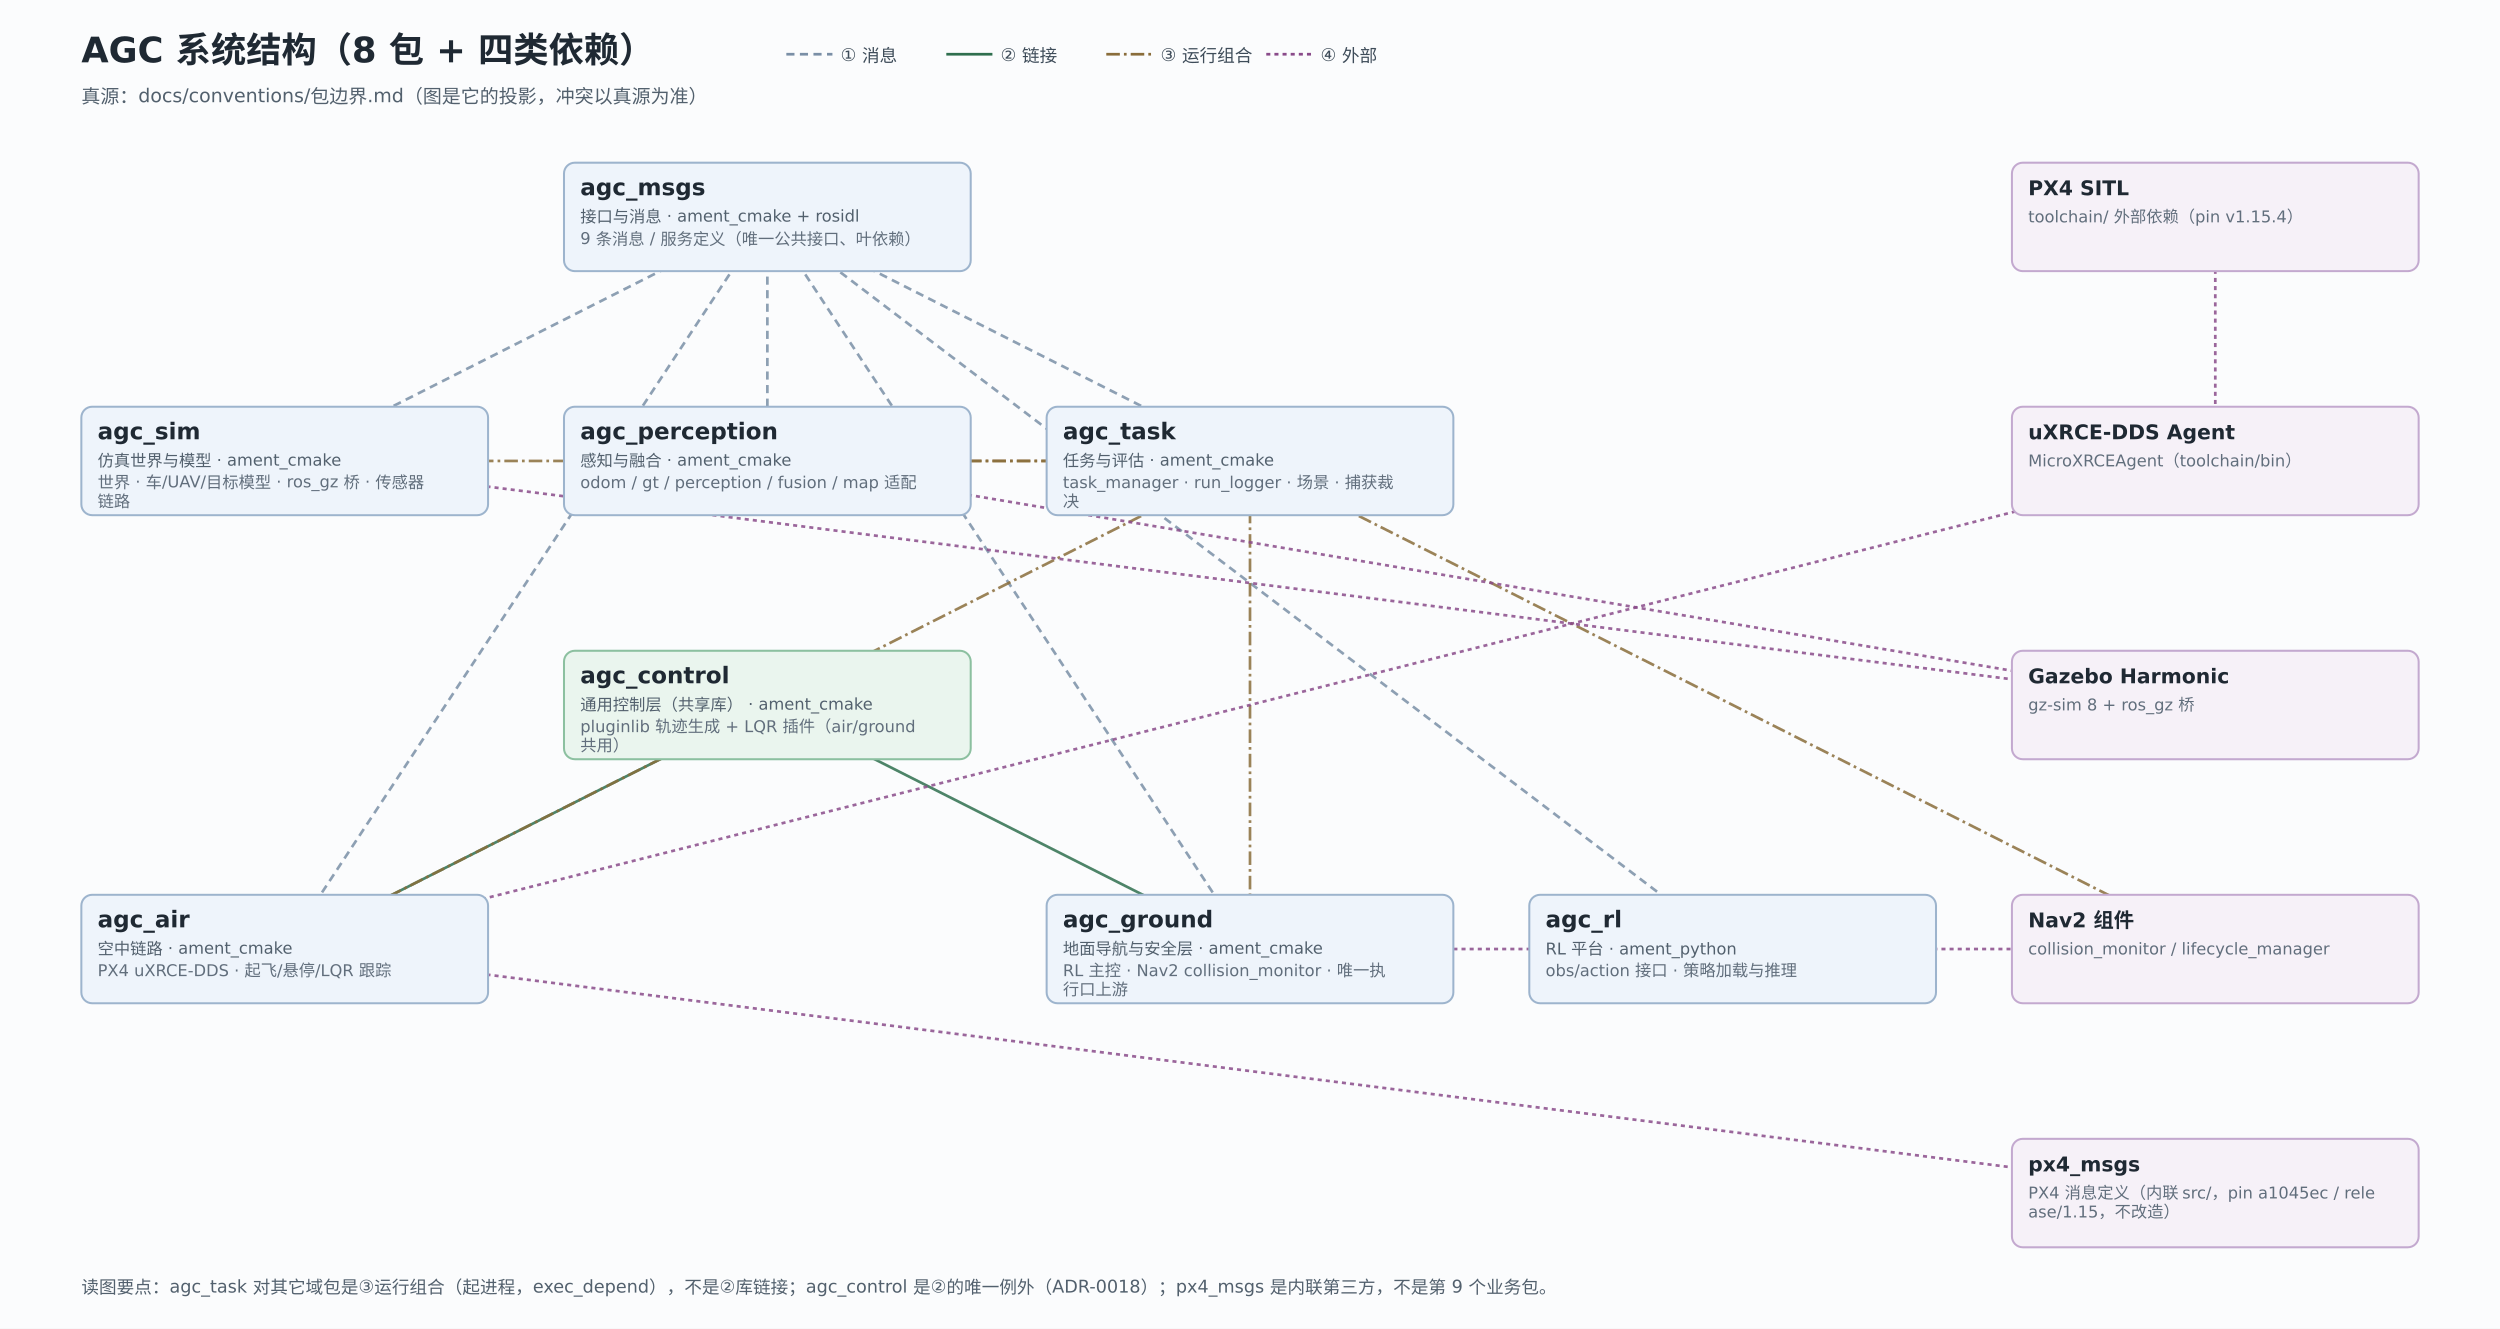
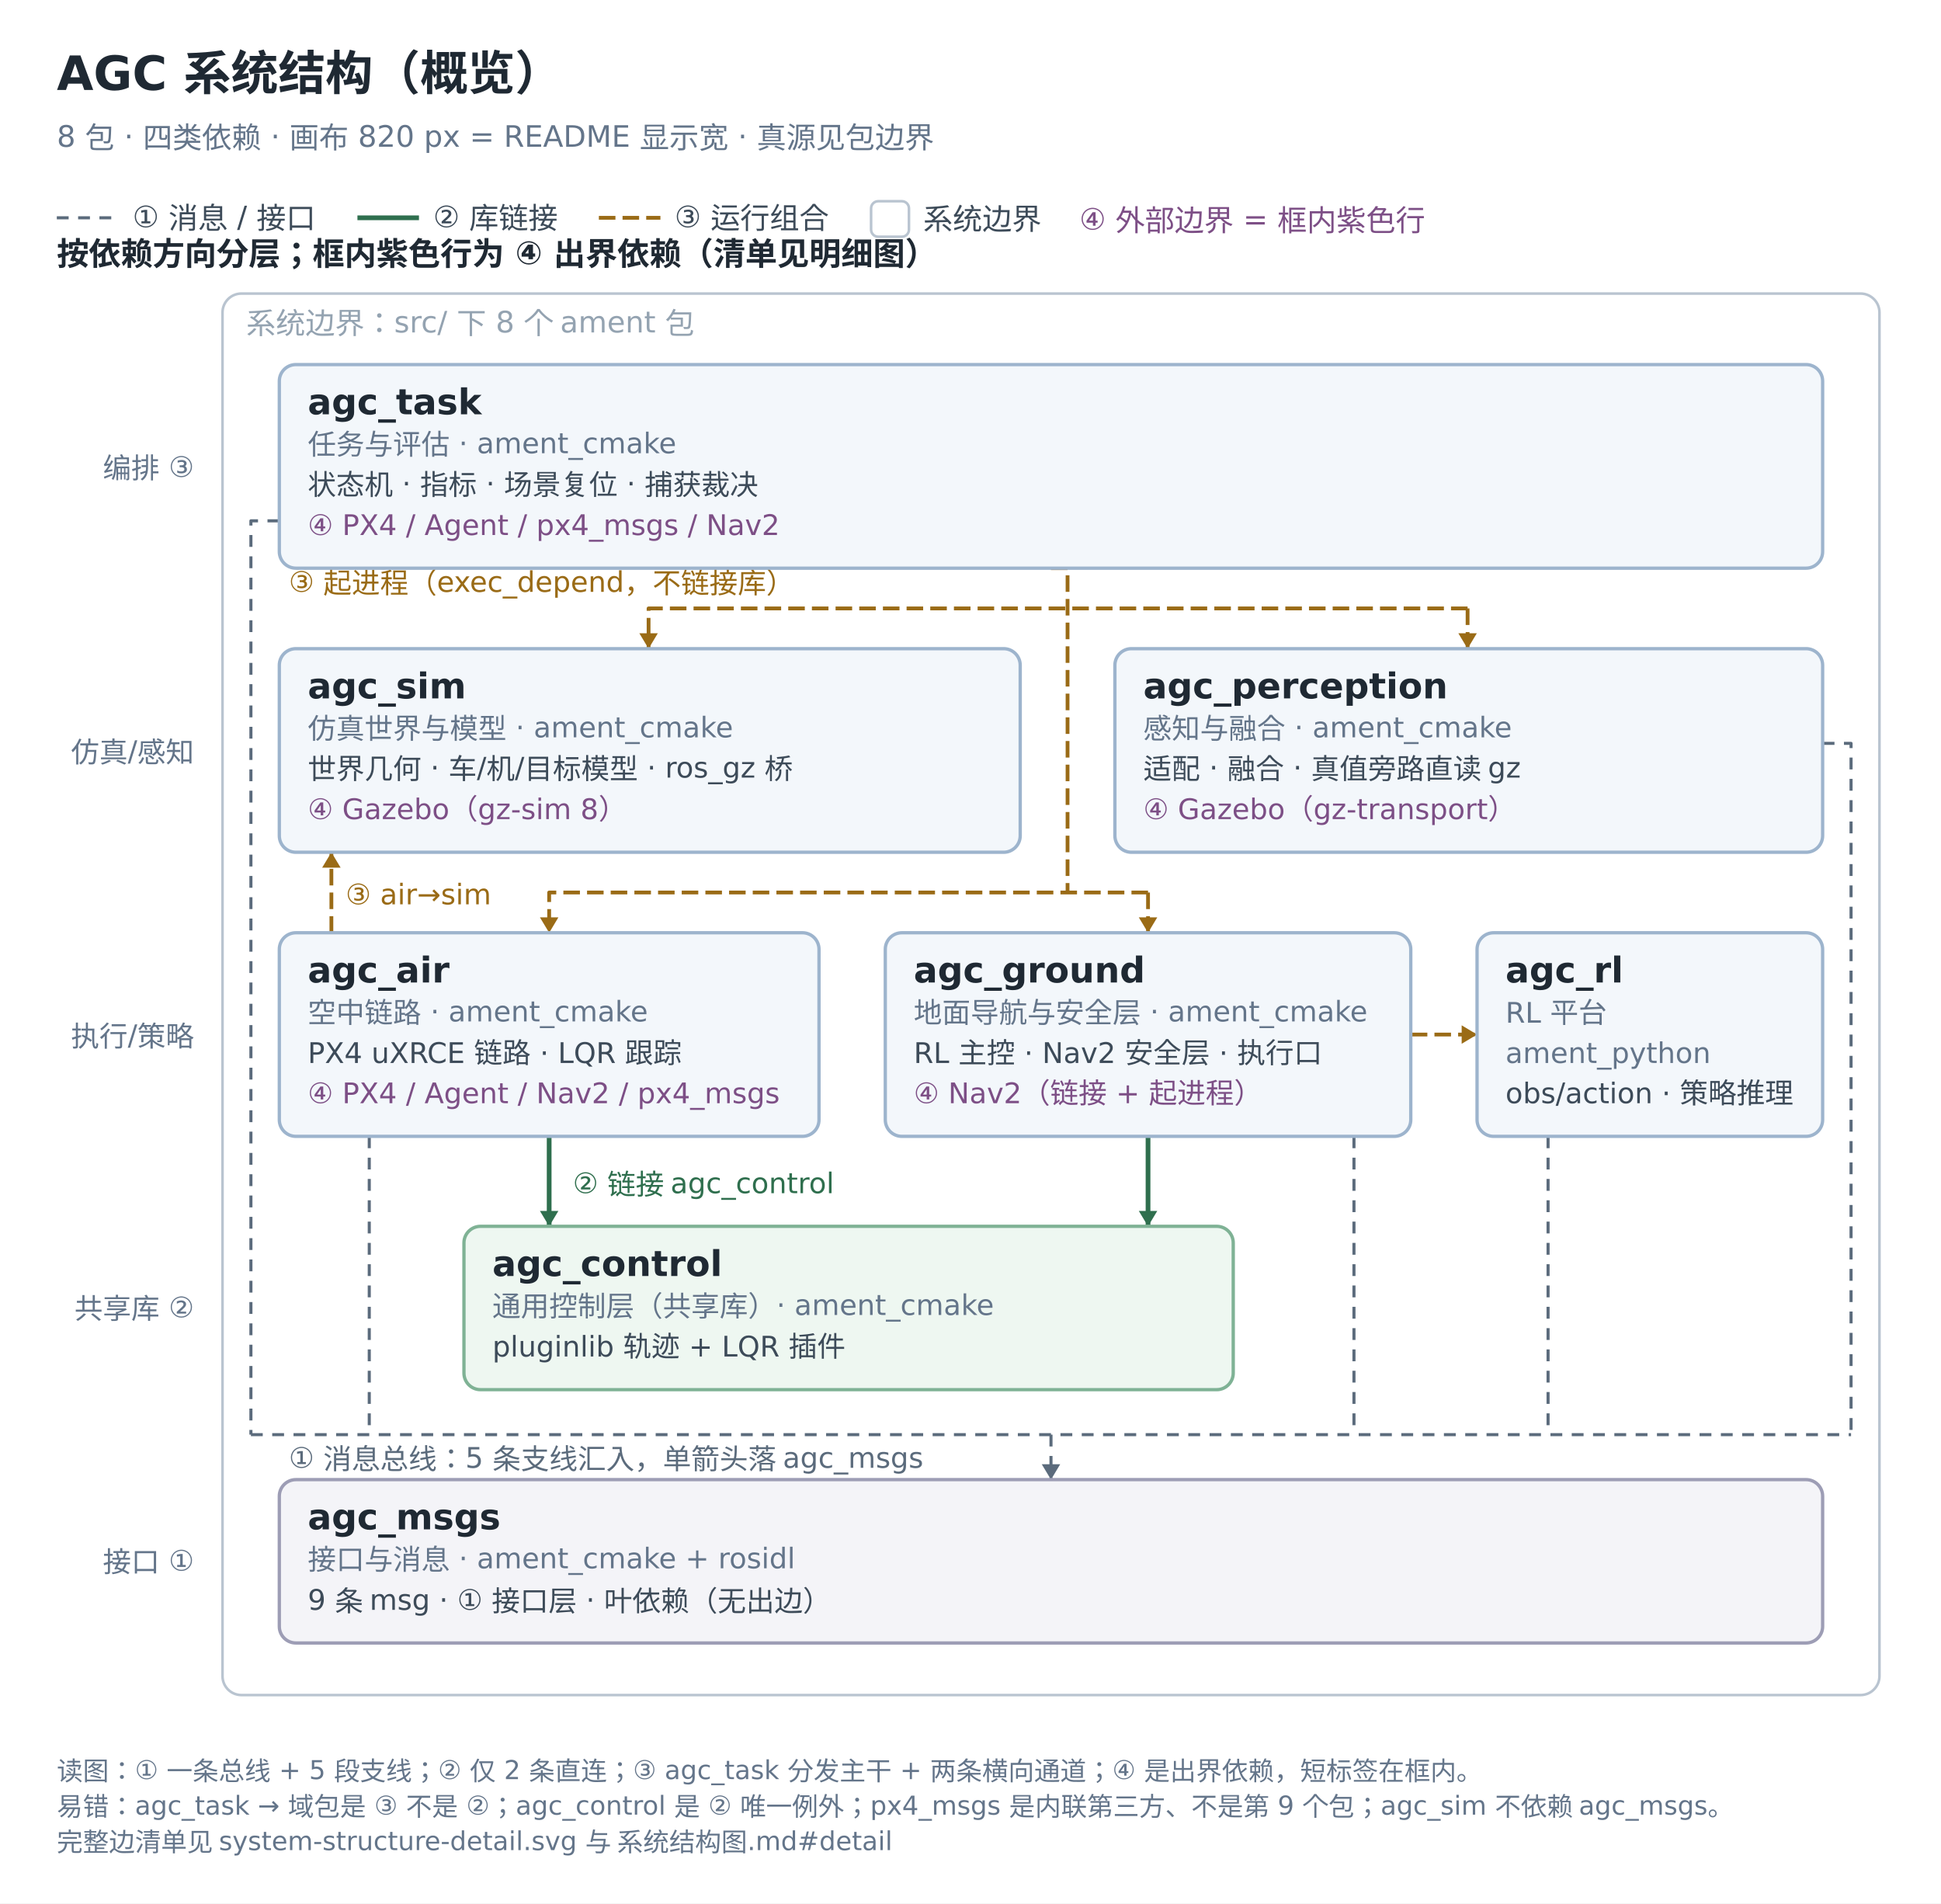
- <svg xmlns="http://www.w3.org/2000/svg" width="1844" height="980" viewBox="0 0 1844 980" font-family="DejaVu Sans, Droid Sans Fallback, Noto Sans CJK SC, sans-serif">
-   <rect width="100%" height="100%" fill="#fbfcfd" />
-   <text x="60" y="46" font-size="26" font-weight="bold" fill="#1f2933">AGC 系统结构（8 包 + 四类依赖）</text>
-   <text x="60" y="76" font-size="14" fill="#52606d">真源：docs/conventions/包边界.md（图是它的投影，冲突以真源为准）</text>
-   <line x1="580" y1="40" x2="614" y2="40" stroke="#7a8fa6" stroke-width="2" stroke-dasharray="6,4" />
-   <text x="620" y="45" font-size="13" fill="#3e4c59">① 消息</text>
-   <line x1="698" y1="40" x2="732" y2="40" stroke="#2f6f4e" stroke-width="2" stroke-dasharray="" />
-   <text x="738" y="45" font-size="13" fill="#3e4c59">② 链接</text>
-   <line x1="816" y1="40" x2="850" y2="40" stroke="#8a6d3b" stroke-width="2" stroke-dasharray="10,3,2,3" />
-   <text x="856" y="45" font-size="13" fill="#3e4c59">③ 运行组合</text>
-   <line x1="934" y1="40" x2="968" y2="40" stroke="#8a4b8a" stroke-width="2" stroke-dasharray="3,3" />
-   <text x="974" y="45" font-size="13" fill="#3e4c59">④ 外部</text>
-   <line x1="210" y1="340" x2="566" y2="160" stroke="#7a8fa6" stroke-width="2" stroke-dasharray="6,4" opacity="0.85" />
-   <line x1="566" y1="340" x2="566" y2="160" stroke="#7a8fa6" stroke-width="2" stroke-dasharray="6,4" opacity="0.85" />
-   <line x1="210" y1="700" x2="566" y2="160" stroke="#7a8fa6" stroke-width="2" stroke-dasharray="6,4" opacity="0.85" />
-   <line x1="922" y1="700" x2="566" y2="160" stroke="#7a8fa6" stroke-width="2" stroke-dasharray="6,4" opacity="0.85" />
-   <line x1="1278" y1="700" x2="566" y2="160" stroke="#7a8fa6" stroke-width="2" stroke-dasharray="6,4" opacity="0.85" />
-   <line x1="922" y1="340" x2="566" y2="160" stroke="#7a8fa6" stroke-width="2" stroke-dasharray="6,4" opacity="0.85" />
-   <line x1="210" y1="700" x2="566" y2="520" stroke="#2f6f4e" stroke-width="2" stroke-dasharray="" opacity="0.85" />
-   <line x1="922" y1="700" x2="566" y2="520" stroke="#2f6f4e" stroke-width="2" stroke-dasharray="" opacity="0.85" />
-   <line x1="922" y1="340" x2="210" y2="340" stroke="#8a6d3b" stroke-width="2" stroke-dasharray="10,3,2,3" opacity="0.85" />
-   <line x1="922" y1="340" x2="566" y2="340" stroke="#8a6d3b" stroke-width="2" stroke-dasharray="10,3,2,3" opacity="0.85" />
-   <line x1="922" y1="340" x2="210" y2="700" stroke="#8a6d3b" stroke-width="2" stroke-dasharray="10,3,2,3" opacity="0.85" />
-   <line x1="922" y1="340" x2="922" y2="700" stroke="#8a6d3b" stroke-width="2" stroke-dasharray="10,3,2,3" opacity="0.85" />
-   <line x1="922" y1="340" x2="1634" y2="700" stroke="#8a6d3b" stroke-width="2" stroke-dasharray="10,3,2,3" opacity="0.85" />
-   <line x1="210" y1="340" x2="1634" y2="520" stroke="#8a4b8a" stroke-width="2" stroke-dasharray="3,3" opacity="0.85" />
-   <line x1="566" y1="340" x2="1634" y2="520" stroke="#8a4b8a" stroke-width="2" stroke-dasharray="3,3" opacity="0.85" />
-   <line x1="210" y1="700" x2="1634" y2="340" stroke="#8a4b8a" stroke-width="2" stroke-dasharray="3,3" opacity="0.85" />
-   <line x1="1634" y1="340" x2="1634" y2="160" stroke="#8a4b8a" stroke-width="2" stroke-dasharray="3,3" opacity="0.85" />
-   <line x1="210" y1="700" x2="1634" y2="880" stroke="#8a4b8a" stroke-width="2" stroke-dasharray="3,3" opacity="0.85" />
-   <line x1="922" y1="700" x2="1634" y2="700" stroke="#8a4b8a" stroke-width="2" stroke-dasharray="3,3" opacity="0.85" />
-   <rect x="416" y="120" width="300" height="80" rx="8" fill="#eef4fb" stroke="#9db4cd" stroke-width="1.5" />
-   <text x="428" y="144" font-size="17" font-weight="bold" fill="#1f2933">agc_msgs</text>
-   <text x="428" y="164" font-size="12" fill="#52606d">接口与消息 · ament_cmake + rosidl</text>
-   <text x="428" y="180" font-size="12" fill="#616e7c">9 条消息 / 服务定义（唯一公共接口、叶依赖）</text>
-   <rect x="60" y="300" width="300" height="80" rx="8" fill="#eef4fb" stroke="#9db4cd" stroke-width="1.5" />
-   <text x="72" y="324" font-size="17" font-weight="bold" fill="#1f2933">agc_sim</text>
-   <text x="72" y="344" font-size="12" fill="#52606d">仿真世界与模型 · ament_cmake</text>
-   <text x="72" y="360" font-size="12" fill="#616e7c">世界 · 车/UAV/目标模型 · ros_gz 桥 · 传感器</text>
-   <text x="72" y="374" font-size="12" fill="#616e7c">链路</text>
-   <rect x="416" y="300" width="300" height="80" rx="8" fill="#eef4fb" stroke="#9db4cd" stroke-width="1.5" />
-   <text x="428" y="324" font-size="17" font-weight="bold" fill="#1f2933">agc_perception</text>
-   <text x="428" y="344" font-size="12" fill="#52606d">感知与融合 · ament_cmake</text>
-   <text x="428" y="360" font-size="12" fill="#616e7c">odom / gt / perception / fusion / map 适配</text>
-   <rect x="772" y="300" width="300" height="80" rx="8" fill="#eef4fb" stroke="#9db4cd" stroke-width="1.5" />
-   <text x="784" y="324" font-size="17" font-weight="bold" fill="#1f2933">agc_task</text>
-   <text x="784" y="344" font-size="12" fill="#52606d">任务与评估 · ament_cmake</text>
-   <text x="784" y="360" font-size="12" fill="#616e7c">task_manager · run_logger · 场景 · 捕获裁</text>
-   <text x="784" y="374" font-size="12" fill="#616e7c">决</text>
-   <rect x="416" y="480" width="300" height="80" rx="8" fill="#eaf5ee" stroke="#8cc0a0" stroke-width="1.5" />
-   <text x="428" y="504" font-size="17" font-weight="bold" fill="#1f2933">agc_control</text>
-   <text x="428" y="524" font-size="12" fill="#52606d">通用控制层（共享库） · ament_cmake</text>
-   <text x="428" y="540" font-size="12" fill="#616e7c">pluginlib 轨迹生成 + LQR 插件（air/ground </text>
-   <text x="428" y="554" font-size="12" fill="#616e7c">共用）</text>
-   <rect x="60" y="660" width="300" height="80" rx="8" fill="#eef4fb" stroke="#9db4cd" stroke-width="1.5" />
-   <text x="72" y="684" font-size="17" font-weight="bold" fill="#1f2933">agc_air</text>
-   <text x="72" y="704" font-size="12" fill="#52606d">空中链路 · ament_cmake</text>
-   <text x="72" y="720" font-size="12" fill="#616e7c">PX4 uXRCE-DDS · 起飞/悬停/LQR 跟踪</text>
-   <rect x="772" y="660" width="300" height="80" rx="8" fill="#eef4fb" stroke="#9db4cd" stroke-width="1.5" />
-   <text x="784" y="684" font-size="17" font-weight="bold" fill="#1f2933">agc_ground</text>
-   <text x="784" y="704" font-size="12" fill="#52606d">地面导航与安全层 · ament_cmake</text>
-   <text x="784" y="720" font-size="12" fill="#616e7c">RL 主控 · Nav2 collision_monitor · 唯一执</text>
-   <text x="784" y="734" font-size="12" fill="#616e7c">行口上游</text>
-   <rect x="1128" y="660" width="300" height="80" rx="8" fill="#eef4fb" stroke="#9db4cd" stroke-width="1.5" />
-   <text x="1140" y="684" font-size="17" font-weight="bold" fill="#1f2933">agc_rl</text>
-   <text x="1140" y="704" font-size="12" fill="#52606d">RL 平台 · ament_python</text>
-   <text x="1140" y="720" font-size="12" fill="#616e7c">obs/action 接口 · 策略加载与推理</text>
-   <rect x="1484" y="120" width="300" height="80" rx="8" fill="#f6f1f8" stroke="#c3a9cf" stroke-width="1.5" />
-   <text x="1496" y="144" font-size="15" font-weight="bold" fill="#1f2933">PX4 SITL</text>
-   <text x="1496" y="164" font-size="12" fill="#616e7c">toolchain/ 外部依赖（pin v1.15.4）</text>
-   <rect x="1484" y="300" width="300" height="80" rx="8" fill="#f6f1f8" stroke="#c3a9cf" stroke-width="1.5" />
-   <text x="1496" y="324" font-size="15" font-weight="bold" fill="#1f2933">uXRCE-DDS Agent</text>
-   <text x="1496" y="344" font-size="12" fill="#616e7c">MicroXRCEAgent（toolchain/bin）</text>
-   <rect x="1484" y="480" width="300" height="80" rx="8" fill="#f6f1f8" stroke="#c3a9cf" stroke-width="1.5" />
-   <text x="1496" y="504" font-size="15" font-weight="bold" fill="#1f2933">Gazebo Harmonic</text>
-   <text x="1496" y="524" font-size="12" fill="#616e7c">gz-sim 8 + ros_gz 桥</text>
-   <rect x="1484" y="660" width="300" height="80" rx="8" fill="#f6f1f8" stroke="#c3a9cf" stroke-width="1.5" />
-   <text x="1496" y="684" font-size="15" font-weight="bold" fill="#1f2933">Nav2 组件</text>
-   <text x="1496" y="704" font-size="12" fill="#616e7c">collision_monitor / lifecycle_manager</text>
-   <rect x="1484" y="840" width="300" height="80" rx="8" fill="#f6f1f8" stroke="#c3a9cf" stroke-width="1.5" />
-   <text x="1496" y="864" font-size="15" font-weight="bold" fill="#1f2933">px4_msgs</text>
-   <text x="1496" y="884" font-size="12" fill="#616e7c">PX4 消息定义（内联 src/，pin a1045ec / rele</text>
-   <text x="1496" y="898" font-size="12" fill="#616e7c">ase/1.15，不改造）</text>
-   <text x="60" y="954" font-size="13" fill="#52606d">读图要点：agc_task 对其它域包是③运行组合（起进程，exec_depend），不是②库链接；agc_control 是②的唯一例外（ADR-0018）；px4_msgs 是内联第三方，不是第 9 个业务包。</text>
+ <svg xmlns="http://www.w3.org/2000/svg" width="820" height="804" viewBox="0 0 820 804" font-family="DejaVu Sans, Droid Sans Fallback, sans-serif">
+   <rect width="100%" height="100%" fill="#ffffff" />
+   <text x="24" y="38" font-size="20" fill="#1f2933" font-weight="bold">AGC 系统结构（概览）</text>
+   <text x="24" y="62" font-size="12.5" fill="#64758a">8 包 · 四类依赖 · 画布 820 px = README 显示宽 · 真源见包边界</text>
+   <line x1="24" y1="92" x2="50" y2="92" stroke="#5b6b7c" stroke-width="1.3" stroke-dasharray="5,4" />
+   <text x="56" y="96" font-size="12.5" fill="#3d4b59">① 消息 / 接口</text>
+   <line x1="151" y1="92" x2="177" y2="92" stroke="#2f6f4e" stroke-width="2" stroke-dasharray="" />
+   <text x="183" y="96" font-size="12.5" fill="#3d4b59">② 库链接</text>
+   <line x1="253" y1="92" x2="279" y2="92" stroke="#9a6b16" stroke-width="1.6" stroke-dasharray="7,3" />
+   <text x="285" y="96" font-size="12.5" fill="#3d4b59">③ 运行组合</text>
+   <rect x="368" y="85" width="16" height="15" rx="3" fill="none" stroke="#b9c4d0" stroke-width="1.1" />
+   <text x="390" y="97" font-size="12.5" fill="#3d4b59">系统边界</text>
+   <text x="456" y="97" font-size="12.5" fill="#7d4f86">④ 外部边界 = 框内紫色行</text>
+   <text x="24" y="112" font-size="13.5" fill="#1f2933" font-weight="bold">按依赖方向分层；框内紫色行为 ④ 出界依赖（清单见明细图）</text>
+   <rect x="94" y="124" width="700" height="592" rx="8" fill="none" stroke="#b9c4d0" stroke-width="1.1" />
+   <text x="104" y="141" font-size="12.5" fill="#94a3b1">系统边界：src/ 下 8 个 ament 包</text>
+   <text x="82" y="202" font-size="12" fill="#64758a" text-anchor="end">编排 ③</text>
+   <text x="82" y="322" font-size="12" fill="#64758a" text-anchor="end">仿真/感知</text>
+   <text x="82" y="442" font-size="12" fill="#64758a" text-anchor="end">执行/策略</text>
+   <text x="82" y="557" font-size="12" fill="#64758a" text-anchor="end">共享库 ②</text>
+   <text x="82" y="664" font-size="12" fill="#64758a" text-anchor="end">接口 ①</text>
+   <path d="M 444 240 L 451 240 L 451 377" fill="none" stroke="#9a6b16" stroke-width="1.6" stroke-dasharray="7,3" stroke-linejoin="round" />
+   <path d="M 620 257 L 274 257 L 274 274" fill="none" stroke="#9a6b16" stroke-width="1.6" stroke-dasharray="7,3" stroke-linejoin="round" />
+   <polygon points="274.0,274.0 270.1,267.5 277.9,267.5" fill="#9a6b16" />
+   <path d="M 620 257 L 620 274" fill="none" stroke="#9a6b16" stroke-width="1.6" stroke-dasharray="7,3" stroke-linejoin="round" />
+   <polygon points="620.0,274.0 616.1,267.5 623.9,267.5" fill="#9a6b16" />
+   <path d="M 485 377 L 232 377 L 232 394" fill="none" stroke="#9a6b16" stroke-width="1.6" stroke-dasharray="7,3" stroke-linejoin="round" />
+   <polygon points="232.0,394.0 228.1,387.5 235.9,387.5" fill="#9a6b16" />
+   <path d="M 485 377 L 485 394" fill="none" stroke="#9a6b16" stroke-width="1.6" stroke-dasharray="7,3" stroke-linejoin="round" />
+   <polygon points="485.0,394.0 481.1,387.5 488.9,387.5" fill="#9a6b16" />
+   <path d="M 140 394 L 140 360" fill="none" stroke="#9a6b16" stroke-width="1.6" stroke-dasharray="7,3" stroke-linejoin="round" />
+   <polygon points="140.0,360.0 136.1,366.5 143.9,366.5" fill="#9a6b16" />
+   <path d="M 596 437 L 624 437" fill="none" stroke="#9a6b16" stroke-width="1.6" stroke-dasharray="7,3" stroke-linejoin="round" />
+   <polygon points="624.0,437.0 617.5,433.1 617.5,440.9" fill="#9a6b16" />
+   <path d="M 232 480 L 232 518" fill="none" stroke="#2f6f4e" stroke-width="2" stroke-dasharray="" stroke-linejoin="round" />
+   <polygon points="232.0,518.0 228.1,511.5 235.9,511.5" fill="#2f6f4e" />
+   <path d="M 485 480 L 485 518" fill="none" stroke="#2f6f4e" stroke-width="2" stroke-dasharray="" stroke-linejoin="round" />
+   <polygon points="485.0,518.0 481.1,511.5 488.9,511.5" fill="#2f6f4e" />
+   <path d="M 106 606 L 782 606" fill="none" stroke="#5b6b7c" stroke-width="1.3" stroke-dasharray="5,4" stroke-linejoin="round" />
+   <path d="M 444 606 L 444 625" fill="none" stroke="#5b6b7c" stroke-width="1.3" stroke-dasharray="5,4" stroke-linejoin="round" />
+   <polygon points="444.0,625.0 440.1,618.5 447.9,618.5" fill="#5b6b7c" />
+   <path d="M 118 220 L 106 220 L 106 606" fill="none" stroke="#5b6b7c" stroke-width="1.3" stroke-dasharray="5,4" stroke-linejoin="round" />
+   <path d="M 156 480 L 156 606" fill="none" stroke="#5b6b7c" stroke-width="1.3" stroke-dasharray="5,4" stroke-linejoin="round" />
+   <path d="M 770 314 L 782 314 L 782 606" fill="none" stroke="#5b6b7c" stroke-width="1.3" stroke-dasharray="5,4" stroke-linejoin="round" />
+   <path d="M 572 480 L 572 606" fill="none" stroke="#5b6b7c" stroke-width="1.3" stroke-dasharray="5,4" stroke-linejoin="round" />
+   <path d="M 654 480 L 654 606" fill="none" stroke="#5b6b7c" stroke-width="1.3" stroke-dasharray="5,4" stroke-linejoin="round" />
+   <text x="122" y="620" font-size="12" fill="#5b6b7c">① 消息总线：5 条支线汇入，单箭头落 agc_msgs</text>
+   <text x="122" y="250" font-size="12" fill="#9a6b16">③ 起进程（exec_depend，不链接库）</text>
+   <text x="242" y="504" font-size="12" fill="#2f6f4e">② 链接 agc_control</text>
+   <text x="146" y="382" font-size="12" fill="#9a6b16">③ air→sim</text>
+   <rect x="118" y="154" width="652" height="86" rx="7" fill="#f3f7fb" stroke="#9db4cd" stroke-width="1.4" />
+   <text x="130" y="175" font-size="15" fill="#1f2933" font-weight="bold">agc_task</text>
+   <text x="130" y="192" font-size="12" fill="#64758a">任务与评估 · ament_cmake</text>
+   <text x="130" y="209" font-size="12" fill="#3d4b59">状态机 · 指标 · 场景复位 · 捕获裁决</text>
+   <text x="130" y="226" font-size="12" fill="#7d4f86">④ PX4 / Agent / px4_msgs / Nav2</text>
+   <rect x="118" y="274" width="313" height="86" rx="7" fill="#f3f7fb" stroke="#9db4cd" stroke-width="1.4" />
+   <text x="130" y="295" font-size="15" fill="#1f2933" font-weight="bold">agc_sim</text>
+   <text x="130" y="312" font-size="12" fill="#64758a">仿真世界与模型 · ament_cmake</text>
+   <text x="130" y="329" font-size="12" fill="#3d4b59">世界几何 · 车/机/目标模型 · ros_gz 桥</text>
+   <text x="130" y="346" font-size="12" fill="#7d4f86">④ Gazebo（gz-sim 8）</text>
+   <rect x="471" y="274" width="299" height="86" rx="7" fill="#f3f7fb" stroke="#9db4cd" stroke-width="1.4" />
+   <text x="483" y="295" font-size="15" fill="#1f2933" font-weight="bold">agc_perception</text>
+   <text x="483" y="312" font-size="12" fill="#64758a">感知与融合 · ament_cmake</text>
+   <text x="483" y="329" font-size="12" fill="#3d4b59">适配 · 融合 · 真值旁路直读 gz</text>
+   <text x="483" y="346" font-size="12" fill="#7d4f86">④ Gazebo（gz-transport）</text>
+   <rect x="118" y="394" width="228" height="86" rx="7" fill="#f3f7fb" stroke="#9db4cd" stroke-width="1.4" />
+   <text x="130" y="415" font-size="15" fill="#1f2933" font-weight="bold">agc_air</text>
+   <text x="130" y="432" font-size="12" fill="#64758a">空中链路 · ament_cmake</text>
+   <text x="130" y="449" font-size="12" fill="#3d4b59">PX4 uXRCE 链路 · LQR 跟踪</text>
+   <text x="130" y="466" font-size="12" fill="#7d4f86">④ PX4 / Agent / Nav2 / px4_msgs</text>
+   <rect x="374" y="394" width="222" height="86" rx="7" fill="#f3f7fb" stroke="#9db4cd" stroke-width="1.4" />
+   <text x="386" y="415" font-size="15" fill="#1f2933" font-weight="bold">agc_ground</text>
+   <text x="386" y="432" font-size="12" fill="#64758a">地面导航与安全层 · ament_cmake</text>
+   <text x="386" y="449" font-size="12" fill="#3d4b59">RL 主控 · Nav2 安全层 · 执行口</text>
+   <text x="386" y="466" font-size="12" fill="#7d4f86">④ Nav2（链接 + 起进程）</text>
+   <rect x="624" y="394" width="146" height="86" rx="7" fill="#f3f7fb" stroke="#9db4cd" stroke-width="1.4" />
+   <text x="636" y="415" font-size="15" fill="#1f2933" font-weight="bold">agc_rl</text>
+   <text x="636" y="432" font-size="12" fill="#64758a">RL 平台</text>
+   <text x="636" y="449" font-size="12" fill="#64758a">ament_python</text>
+   <text x="636" y="466" font-size="12" fill="#3d4b59">obs/action · 策略推理</text>
+   <rect x="196" y="518" width="325" height="69" rx="7" fill="#eef7f1" stroke="#7fb295" stroke-width="1.4" />
+   <text x="208" y="539" font-size="15" fill="#1f2933" font-weight="bold">agc_control</text>
+   <text x="208" y="556" font-size="12" fill="#64758a">通用控制层（共享库）· ament_cmake</text>
+   <text x="208" y="573" font-size="12" fill="#3d4b59">pluginlib 轨迹 + LQR 插件</text>
+   <rect x="118" y="625" width="652" height="69" rx="7" fill="#f4f4f8" stroke="#9d9db5" stroke-width="1.4" />
+   <text x="130" y="646" font-size="15" fill="#1f2933" font-weight="bold">agc_msgs</text>
+   <text x="130" y="663" font-size="12" fill="#64758a">接口与消息 · ament_cmake + rosidl</text>
+   <text x="130" y="680" font-size="12" fill="#3d4b59">9 条 msg · ① 接口层 · 叶依赖（无出边）</text>
+   <text x="24" y="752" font-size="11" fill="#64758a">读图：① 一条总线 + 5 段支线；② 仅 2 条直连；③ agc_task 分发主干 + 两条横向通道；④ 是出界依赖，短标签在框内。</text>
+   <text x="24" y="767" font-size="11" fill="#64758a">易错：agc_task → 域包是 ③ 不是 ②；agc_control 是 ② 唯一例外；px4_msgs 是内联第三方、不是第 9 个包；agc_sim 不依赖 agc_msgs。</text>
+   <text x="24" y="782" font-size="11" fill="#64758a">完整边清单见 system-structure-detail.svg 与 系统结构图.md#detail</text>
</svg>
